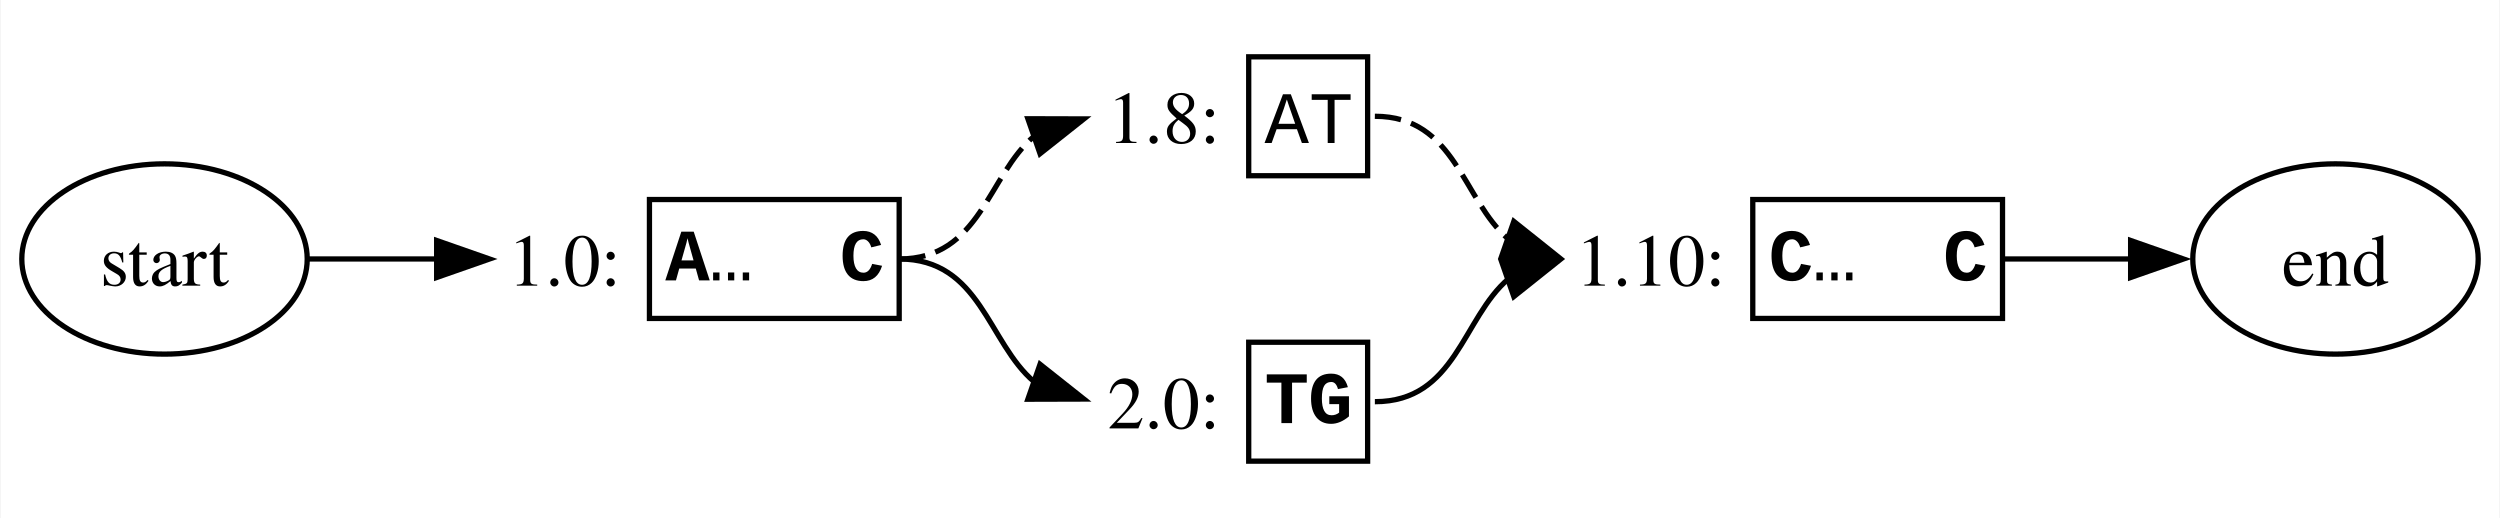
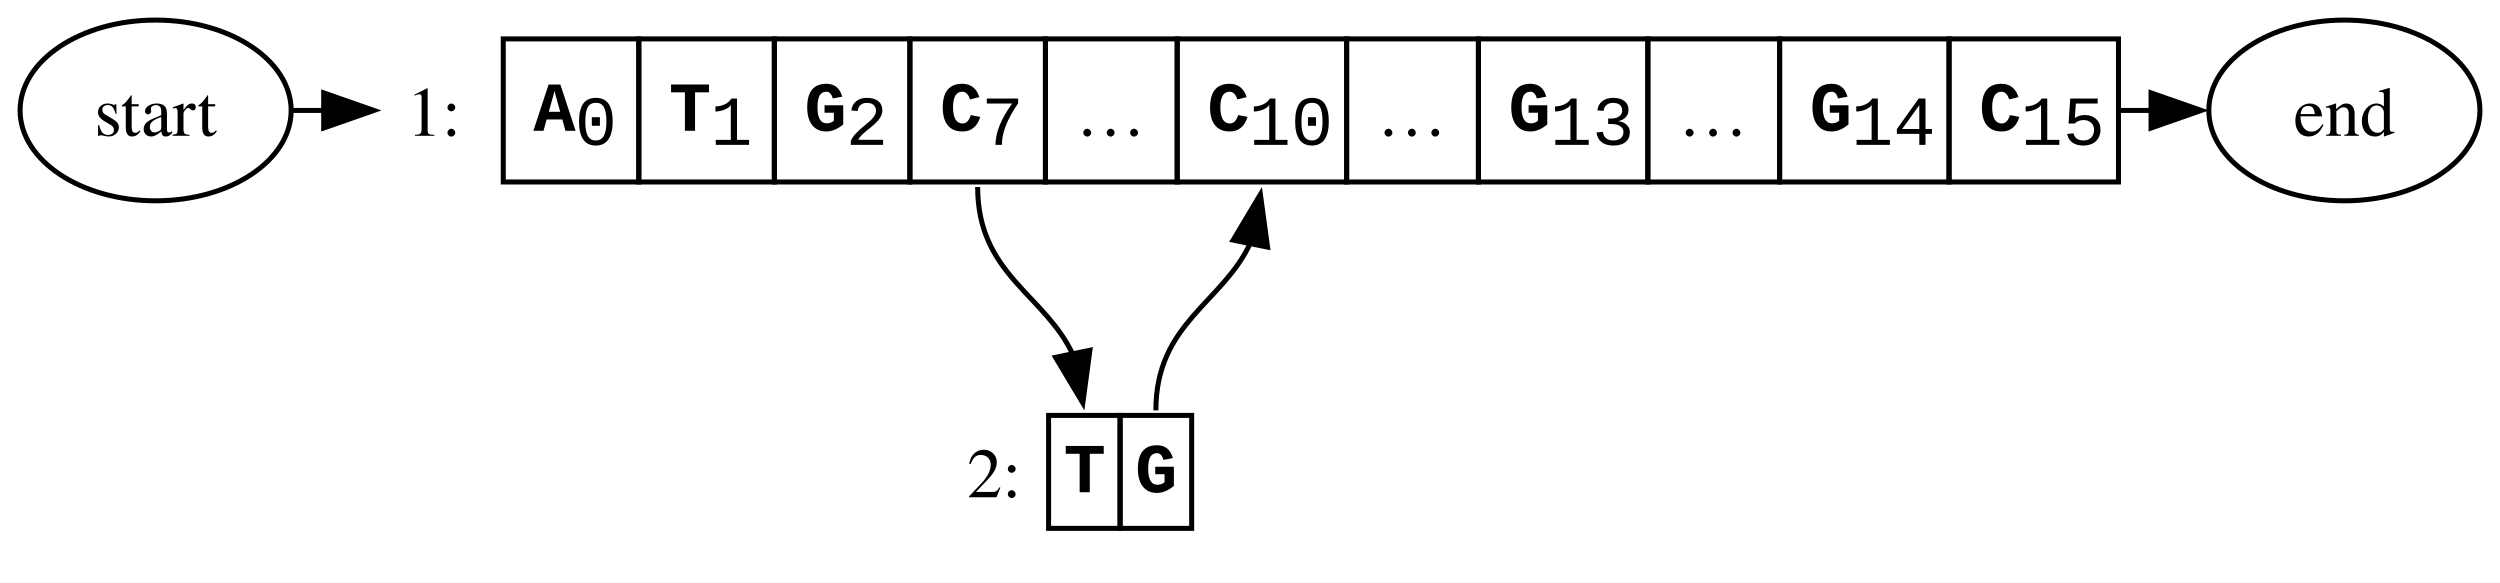
- <svg xmlns="http://www.w3.org/2000/svg" width="473pt" height="98pt" viewBox="0.00 0.00 472.75 98.00">
-   <g id="graph0" class="graph" transform="scale(1 1) rotate(0) translate(4 94)">
-     <polygon fill="white" stroke="none" points="-4,4 -4,-94 468.75,-94 468.75,4 -4,4" />
+ <svg xmlns="http://www.w3.org/2000/svg" width="498pt" height="116pt" viewBox="0.00 0.00 498.00 116.00">
+   <g id="graph0" class="graph" transform="scale(1 1) rotate(0) translate(4 112)">
+     <polygon fill="white" stroke="none" points="-4,4 -4,-112 494,-112 494,4 -4,4" />
    <g id="node1" class="node">
-       <ellipse fill="none" stroke="black" cx="27" cy="-45" rx="27" ry="18" />
-       <text text-anchor="middle" x="27" y="-39.95" font-family="Times,serif" font-size="14.00">start</text>
+       <ellipse fill="none" stroke="black" cx="27" cy="-90" rx="27" ry="18" />
+       <text text-anchor="middle" x="27" y="-84.95" font-family="Times,serif" font-size="14.00">start</text>
    </g>
    <g id="node2" class="node">
-       <text text-anchor="start" x="92" y="-39.95" font-family="Times,serif" font-size="14.00">1.0: </text>
-       <polygon fill="none" stroke="black" points="118.75,-33.75 118.75,-56.25 166,-56.25 166,-33.75 118.75,-33.75" />
-       <text text-anchor="start" x="121.75" y="-40.95" font-family="Courier New" font-weight="bold" font-size="14.00">A</text>
-       <text text-anchor="start" x="130" y="-40.95" font-family="Courier New" font-size="14.00"> … </text>
-       <text text-anchor="start" x="154.75" y="-40.95" font-family="Courier New" font-weight="bold" font-size="14.00">C</text>
+       <text text-anchor="start" x="77" y="-84.95" font-family="Times,serif" font-size="14.00">1: </text>
+       <polygon fill="none" stroke="black" points="96.25,-75.75 96.25,-104.25 123.25,-104.25 123.25,-75.75 96.25,-75.75" />
+       <text text-anchor="start" x="102.25" y="-85.95" font-family="Courier New" font-weight="bold" font-size="14.00">A</text>
+       <text text-anchor="start" x="110.5" y="-85.95" font-family="Courier New" baseline-shift="sub" font-size="14.00">0</text>
+       <polygon fill="none" stroke="black" points="123.25,-75.75 123.25,-104.25 150.25,-104.25 150.25,-75.75 123.25,-75.75" />
+       <text text-anchor="start" x="129.25" y="-85.95" font-family="Courier New" font-weight="bold" font-size="14.00">T</text>
+       <text text-anchor="start" x="137.5" y="-85.95" font-family="Courier New" baseline-shift="sub" font-size="14.00">1</text>
+       <polygon fill="none" stroke="black" points="150.25,-75.75 150.25,-104.25 177.25,-104.25 177.25,-75.75 150.25,-75.75" />
+       <text text-anchor="start" x="156.25" y="-85.95" font-family="Courier New" font-weight="bold" font-size="14.00">G</text>
+       <text text-anchor="start" x="164.5" y="-85.95" font-family="Courier New" baseline-shift="sub" font-size="14.00">2</text>
+       <polygon fill="none" stroke="black" points="177.25,-75.75 177.25,-104.25 204.25,-104.25 204.25,-75.75 177.25,-75.75" />
+       <text text-anchor="start" x="183.25" y="-85.95" font-family="Courier New" font-weight="bold" font-size="14.00">C</text>
+       <text text-anchor="start" x="191.5" y="-85.95" font-family="Courier New" baseline-shift="sub" font-size="14.00">7</text>
+       <polygon fill="none" stroke="black" points="204.25,-75.75 204.25,-104.25 230.5,-104.25 230.5,-75.75 204.25,-75.75" />
+       <text text-anchor="start" x="210.25" y="-84.95" font-family="Times,serif" font-size="14.00">…</text>
+       <polygon fill="none" stroke="black" points="230.5,-75.75 230.5,-104.25 264.25,-104.25 264.25,-75.75 230.5,-75.75" />
+       <text text-anchor="start" x="236.5" y="-85.95" font-family="Courier New" font-weight="bold" font-size="14.00">C</text>
+       <text text-anchor="start" x="244.75" y="-85.95" font-family="Courier New" baseline-shift="sub" font-size="14.00">10</text>
+       <polygon fill="none" stroke="black" points="264.25,-75.75 264.25,-104.25 290.5,-104.25 290.5,-75.75 264.25,-75.75" />
+       <text text-anchor="start" x="270.25" y="-84.95" font-family="Times,serif" font-size="14.00">…</text>
+       <polygon fill="none" stroke="black" points="290.5,-75.75 290.5,-104.25 324.25,-104.25 324.25,-75.75 290.5,-75.75" />
+       <text text-anchor="start" x="296.5" y="-85.95" font-family="Courier New" font-weight="bold" font-size="14.00">G</text>
+       <text text-anchor="start" x="304.75" y="-85.95" font-family="Courier New" baseline-shift="sub" font-size="14.00">13</text>
+       <polygon fill="none" stroke="black" points="324.25,-75.75 324.25,-104.25 350.5,-104.25 350.5,-75.75 324.25,-75.75" />
+       <text text-anchor="start" x="330.25" y="-84.95" font-family="Times,serif" font-size="14.00">…</text>
+       <polygon fill="none" stroke="black" points="350.5,-75.75 350.5,-104.25 384.25,-104.25 384.25,-75.75 350.5,-75.75" />
+       <text text-anchor="start" x="356.5" y="-85.95" font-family="Courier New" font-weight="bold" font-size="14.00">G</text>
+       <text text-anchor="start" x="364.75" y="-85.95" font-family="Courier New" baseline-shift="sub" font-size="14.00">14</text>
+       <polygon fill="none" stroke="black" points="384.25,-75.75 384.25,-104.25 418,-104.25 418,-75.75 384.25,-75.75" />
+       <text text-anchor="start" x="390.25" y="-85.95" font-family="Courier New" font-weight="bold" font-size="14.00">C</text>
+       <text text-anchor="start" x="398.5" y="-85.95" font-family="Courier New" baseline-shift="sub" font-size="14.00">15</text>
    </g>
    <g id="edge1" class="edge">
-       <path fill="none" stroke="black" d="M54,-45C65.38,-45 70.68,-45 78.55,-45" />
-       <polygon fill="black" stroke="black" points="78.49,-48.5 88.49,-45 78.49,-41.5 78.49,-48.5" />
+       <path fill="none" stroke="black" d="M54,-90C56.75,-90 58.79,-90 60.61,-90" />
+       <polygon fill="black" stroke="black" points="60.48,-93.5 70.48,-90 60.48,-86.5 60.48,-93.5" />
    </g>
    <g id="node3" class="node">
-       <text text-anchor="start" x="205.38" y="-66.95" font-family="Times,serif" font-size="14.00">1.8: </text>
-       <polygon fill="none" stroke="black" points="232.13,-60.75 232.13,-83.25 254.63,-83.25 254.63,-60.75 232.13,-60.75" />
-       <text text-anchor="start" x="235.13" y="-66.95" font-family="Courier New" font-size="14.00">AT</text>
+       <ellipse fill="none" stroke="black" cx="463" cy="-90" rx="27" ry="18" />
+       <text text-anchor="middle" x="463" y="-84.95" font-family="Times,serif" font-size="14.00">end</text>
    </g>
    <g id="edge2" class="edge">
-       <path fill="none" stroke="black" stroke-dasharray="5,2" d="M166,-45C181.42,-45 182.75,-60.83 191.56,-68.25" />
-       <polygon fill="black" stroke="black" points="190.35,-71.53 200.95,-71.5 192.65,-64.92 190.35,-71.53" />
+       <path fill="none" stroke="black" d="M418,-90C420.75,-90 422.79,-90 424.61,-90" />
+       <polygon fill="black" stroke="black" points="424.49,-93.5 434.49,-90 424.49,-86.5 424.49,-93.5" />
    </g>
    <g id="node4" class="node">
-       <text text-anchor="start" x="205.38" y="-12.95" font-family="Times,serif" font-size="14.00">2.0: </text>
-       <polygon fill="none" stroke="black" points="232.13,-6.75 232.13,-29.25 254.63,-29.25 254.63,-6.75 232.13,-6.75" />
-       <text text-anchor="start" x="235.13" y="-13.95" font-family="Courier New" font-weight="bold" font-size="14.00">T</text>
-       <text text-anchor="start" x="243.38" y="-13.95" font-family="Courier New" font-weight="bold" font-size="14.00">G</text>
+       <text text-anchor="start" x="188.62" y="-12.95" font-family="Times,serif" font-size="14.00">2: </text>
+       <polygon fill="none" stroke="black" points="204.88,-6.75 204.88,-29.25 219.12,-29.25 219.12,-6.75 204.88,-6.75" />
+       <text text-anchor="start" x="207.88" y="-13.95" font-family="Courier New" font-weight="bold" font-size="14.00">T</text>
+       <polygon fill="none" stroke="black" points="219.12,-6.75 219.12,-29.25 233.38,-29.25 233.38,-6.75 219.12,-6.75" />
+       <text text-anchor="start" x="222.12" y="-13.95" font-family="Courier New" font-weight="bold" font-size="14.00">G</text>
    </g>
    <g id="edge3" class="edge">
-       <path fill="none" stroke="black" d="M166,-45C181.42,-45 182.75,-29.17 191.56,-21.75" />
-       <polygon fill="black" stroke="black" points="192.65,-25.08 200.95,-18.5 190.35,-18.47 192.65,-25.08" />
-     </g>
-     <g id="node5" class="node">
-       <text text-anchor="start" x="294" y="-39.95" font-family="Times,serif" font-size="14.00">1.10: </text>
-       <polygon fill="none" stroke="black" points="327.5,-33.75 327.5,-56.25 374.75,-56.25 374.75,-33.75 327.5,-33.75" />
-       <text text-anchor="start" x="330.5" y="-40.95" font-family="Courier New" font-weight="bold" font-size="14.00">C</text>
-       <text text-anchor="start" x="338.75" y="-40.95" font-family="Courier New" font-size="14.00"> … </text>
-       <text text-anchor="start" x="363.5" y="-40.95" font-family="Courier New" font-weight="bold" font-size="14.00">C</text>
+       <path fill="none" stroke="black" d="M190.75,-74.75C190.75,-57.28 204.24,-53.31 209.73,-41.33" />
+       <polygon fill="black" stroke="black" points="213.11,-42.23 211.7,-31.73 206.26,-40.82 213.11,-42.23" />
    </g>
    <g id="edge4" class="edge">
-       <path fill="none" stroke="black" stroke-dasharray="5,2" d="M256,-72C271.32,-72 272.56,-56.17 281.28,-48.75" />
-       <polygon fill="black" stroke="black" points="282.29,-52.11 290.57,-45.5 279.98,-45.5 282.29,-52.11" />
-     </g>
-     <g id="edge5" class="edge">
-       <path fill="none" stroke="black" d="M256,-18C271.32,-18 272.56,-33.83 281.28,-41.25" />
-       <polygon fill="black" stroke="black" points="279.98,-44.5 290.57,-44.5 282.29,-37.89 279.98,-44.5" />
-     </g>
-     <g id="node6" class="node">
-       <ellipse fill="none" stroke="black" cx="437.75" cy="-45" rx="27" ry="18" />
-       <text text-anchor="middle" x="437.75" y="-39.95" font-family="Times,serif" font-size="14.00">end</text>
-     </g>
-     <g id="edge6" class="edge">
-       <path fill="none" stroke="black" d="M374.75,-45C382.64,-45 391.08,-45 399.13,-45" />
-       <polygon fill="black" stroke="black" points="398.99,-48.5 408.99,-45 398.99,-41.5 398.99,-48.5" />
+       <path fill="none" stroke="black" d="M226.25,-30.25C226.25,-47.7 239.66,-51.69 245.11,-63.68" />
+       <polygon fill="black" stroke="black" points="241.64,-64.17 247.07,-73.27 248.5,-62.77 241.64,-64.17" />
    </g>
  </g>
</svg>
